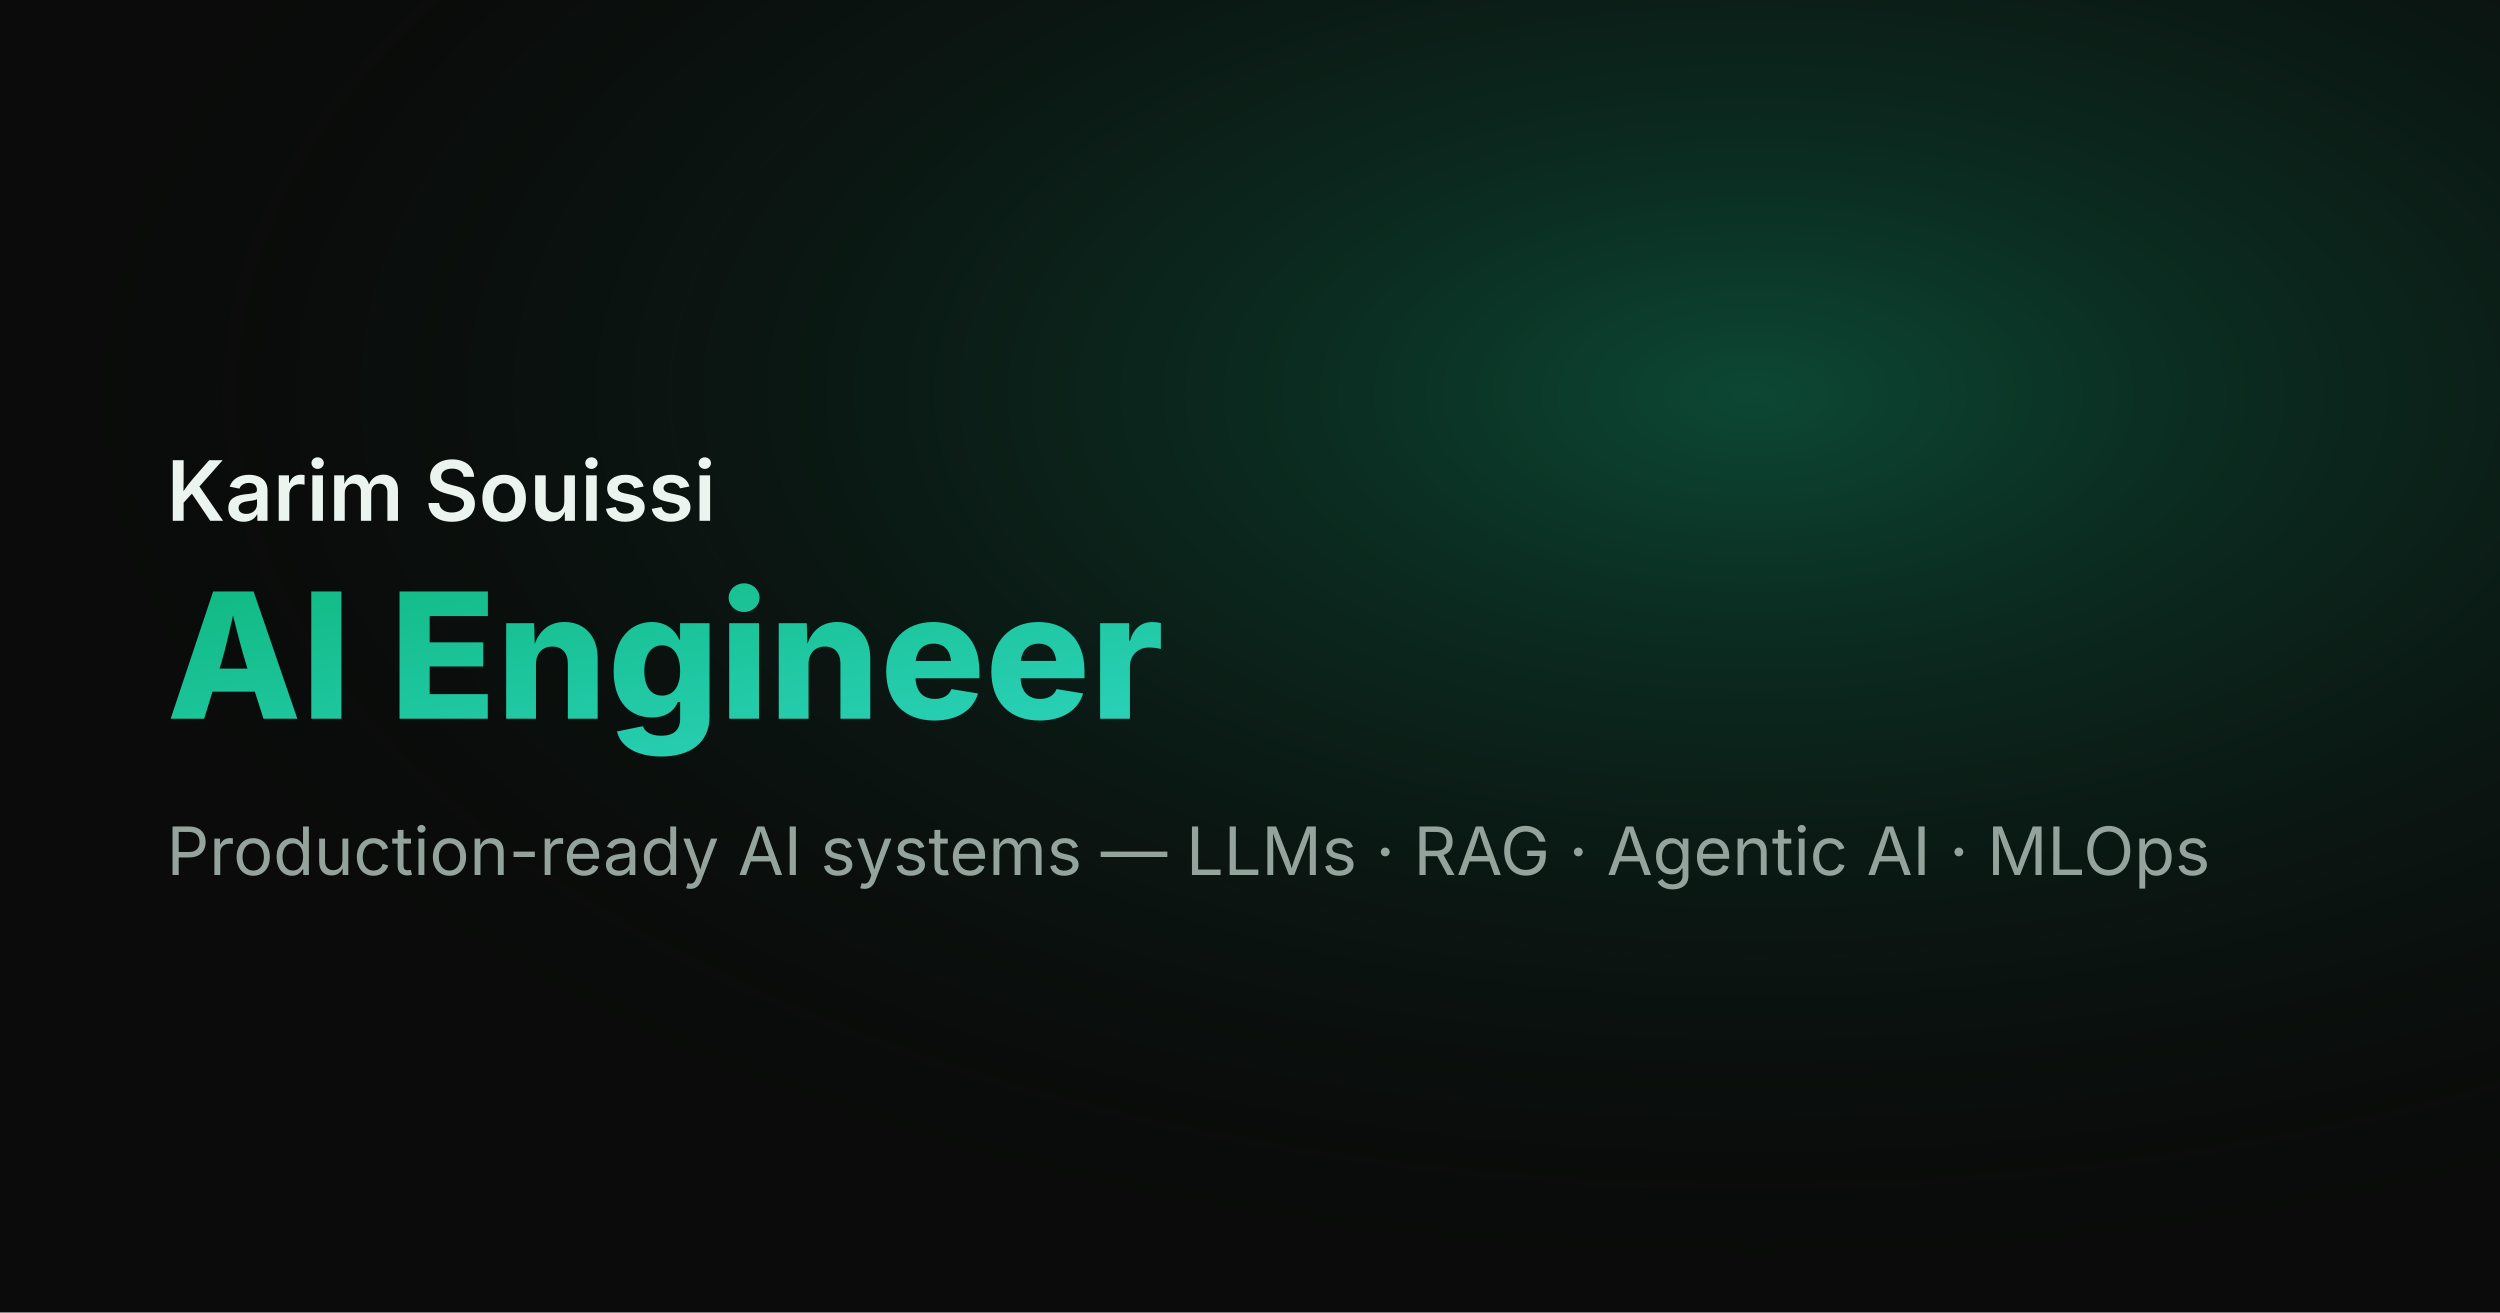
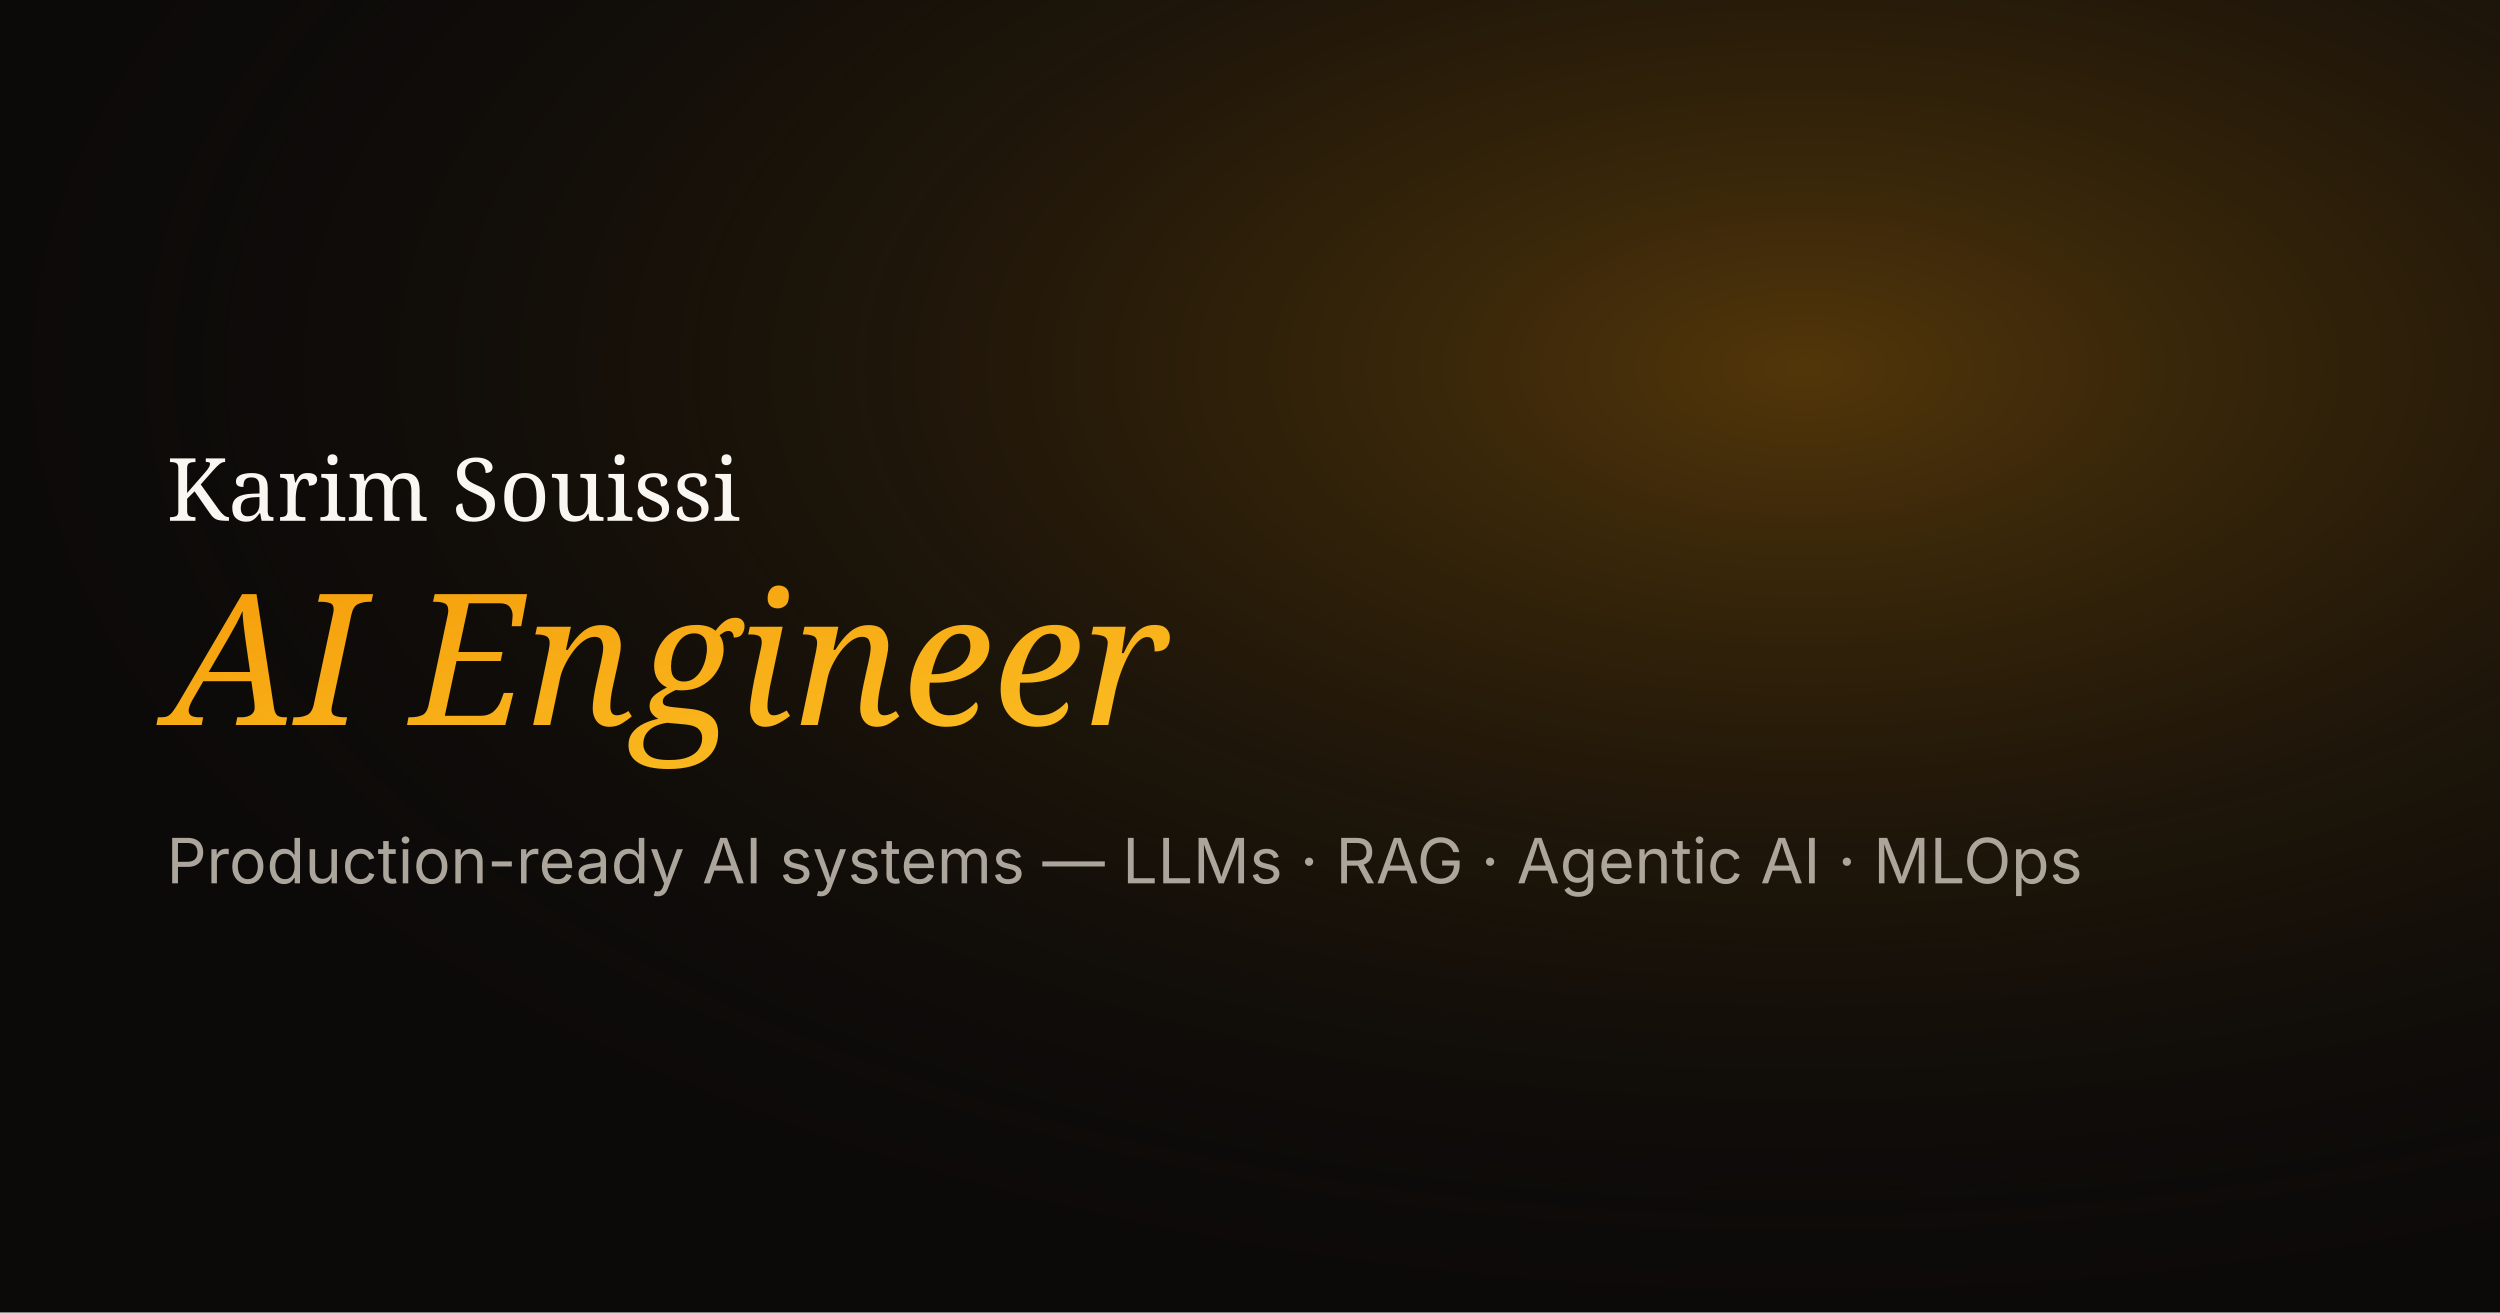
<svg xmlns="http://www.w3.org/2000/svg" width="1200" height="630" viewBox="0 0 1200 630">
  <defs>
    <linearGradient id="g" x1="0" y1="0" x2="1" y2="1">
-       <stop offset="0" stop-color="#10b981" />
-       <stop offset="1" stop-color="#2dd4bf" />
+       <stop offset="0" stop-color="#f59e0b" />
+       <stop offset="1" stop-color="#fbbf24" />
    </linearGradient>
-     <radialGradient id="glow" cx="0.7" cy="0.3" r="0.7">
-       <stop offset="0" stop-color="#10b981" stop-opacity="0.35" />
-       <stop offset="1" stop-color="#0a0b0a" stop-opacity="0" />
+     <radialGradient id="glow" cx="0.72" cy="0.28" r="0.75">
+       <stop offset="0" stop-color="#f59e0b" stop-opacity="0.30" />
+       <stop offset="1" stop-color="#0c0a09" stop-opacity="0" />
    </radialGradient>
  </defs>
-   <rect width="1200" height="630" fill="#0a0b0a" />
+   <rect width="1200" height="630" fill="#0c0a09" />
  <rect width="1200" height="630" fill="url(#glow)" />
-   <text x="80" y="250" fill="#ecf4f0" font-family="Inter, sans-serif" font-size="40" font-weight="600">Karim Souissi</text>
-   <text x="80" y="345" fill="url(#g)" font-family="Inter, sans-serif" font-size="84" font-weight="800">AI Engineer</text>
-   <text x="80" y="420" fill="#94a39c" font-family="Inter, sans-serif" font-size="32">Production-ready AI systems — LLMs · RAG · Agentic AI · MLOps</text>
+   <text x="80" y="250" fill="#faf7f2" font-family="Georgia, serif" font-size="42">Karim Souissi</text>
+   <text x="80" y="348" fill="url(#g)" font-family="Georgia, serif" font-size="88" font-style="italic">AI Engineer</text>
+   <text x="80" y="424" fill="#aca59c" font-family="Inter, sans-serif" font-size="30">Production-ready AI systems — LLMs · RAG · Agentic AI · MLOps</text>
</svg>
